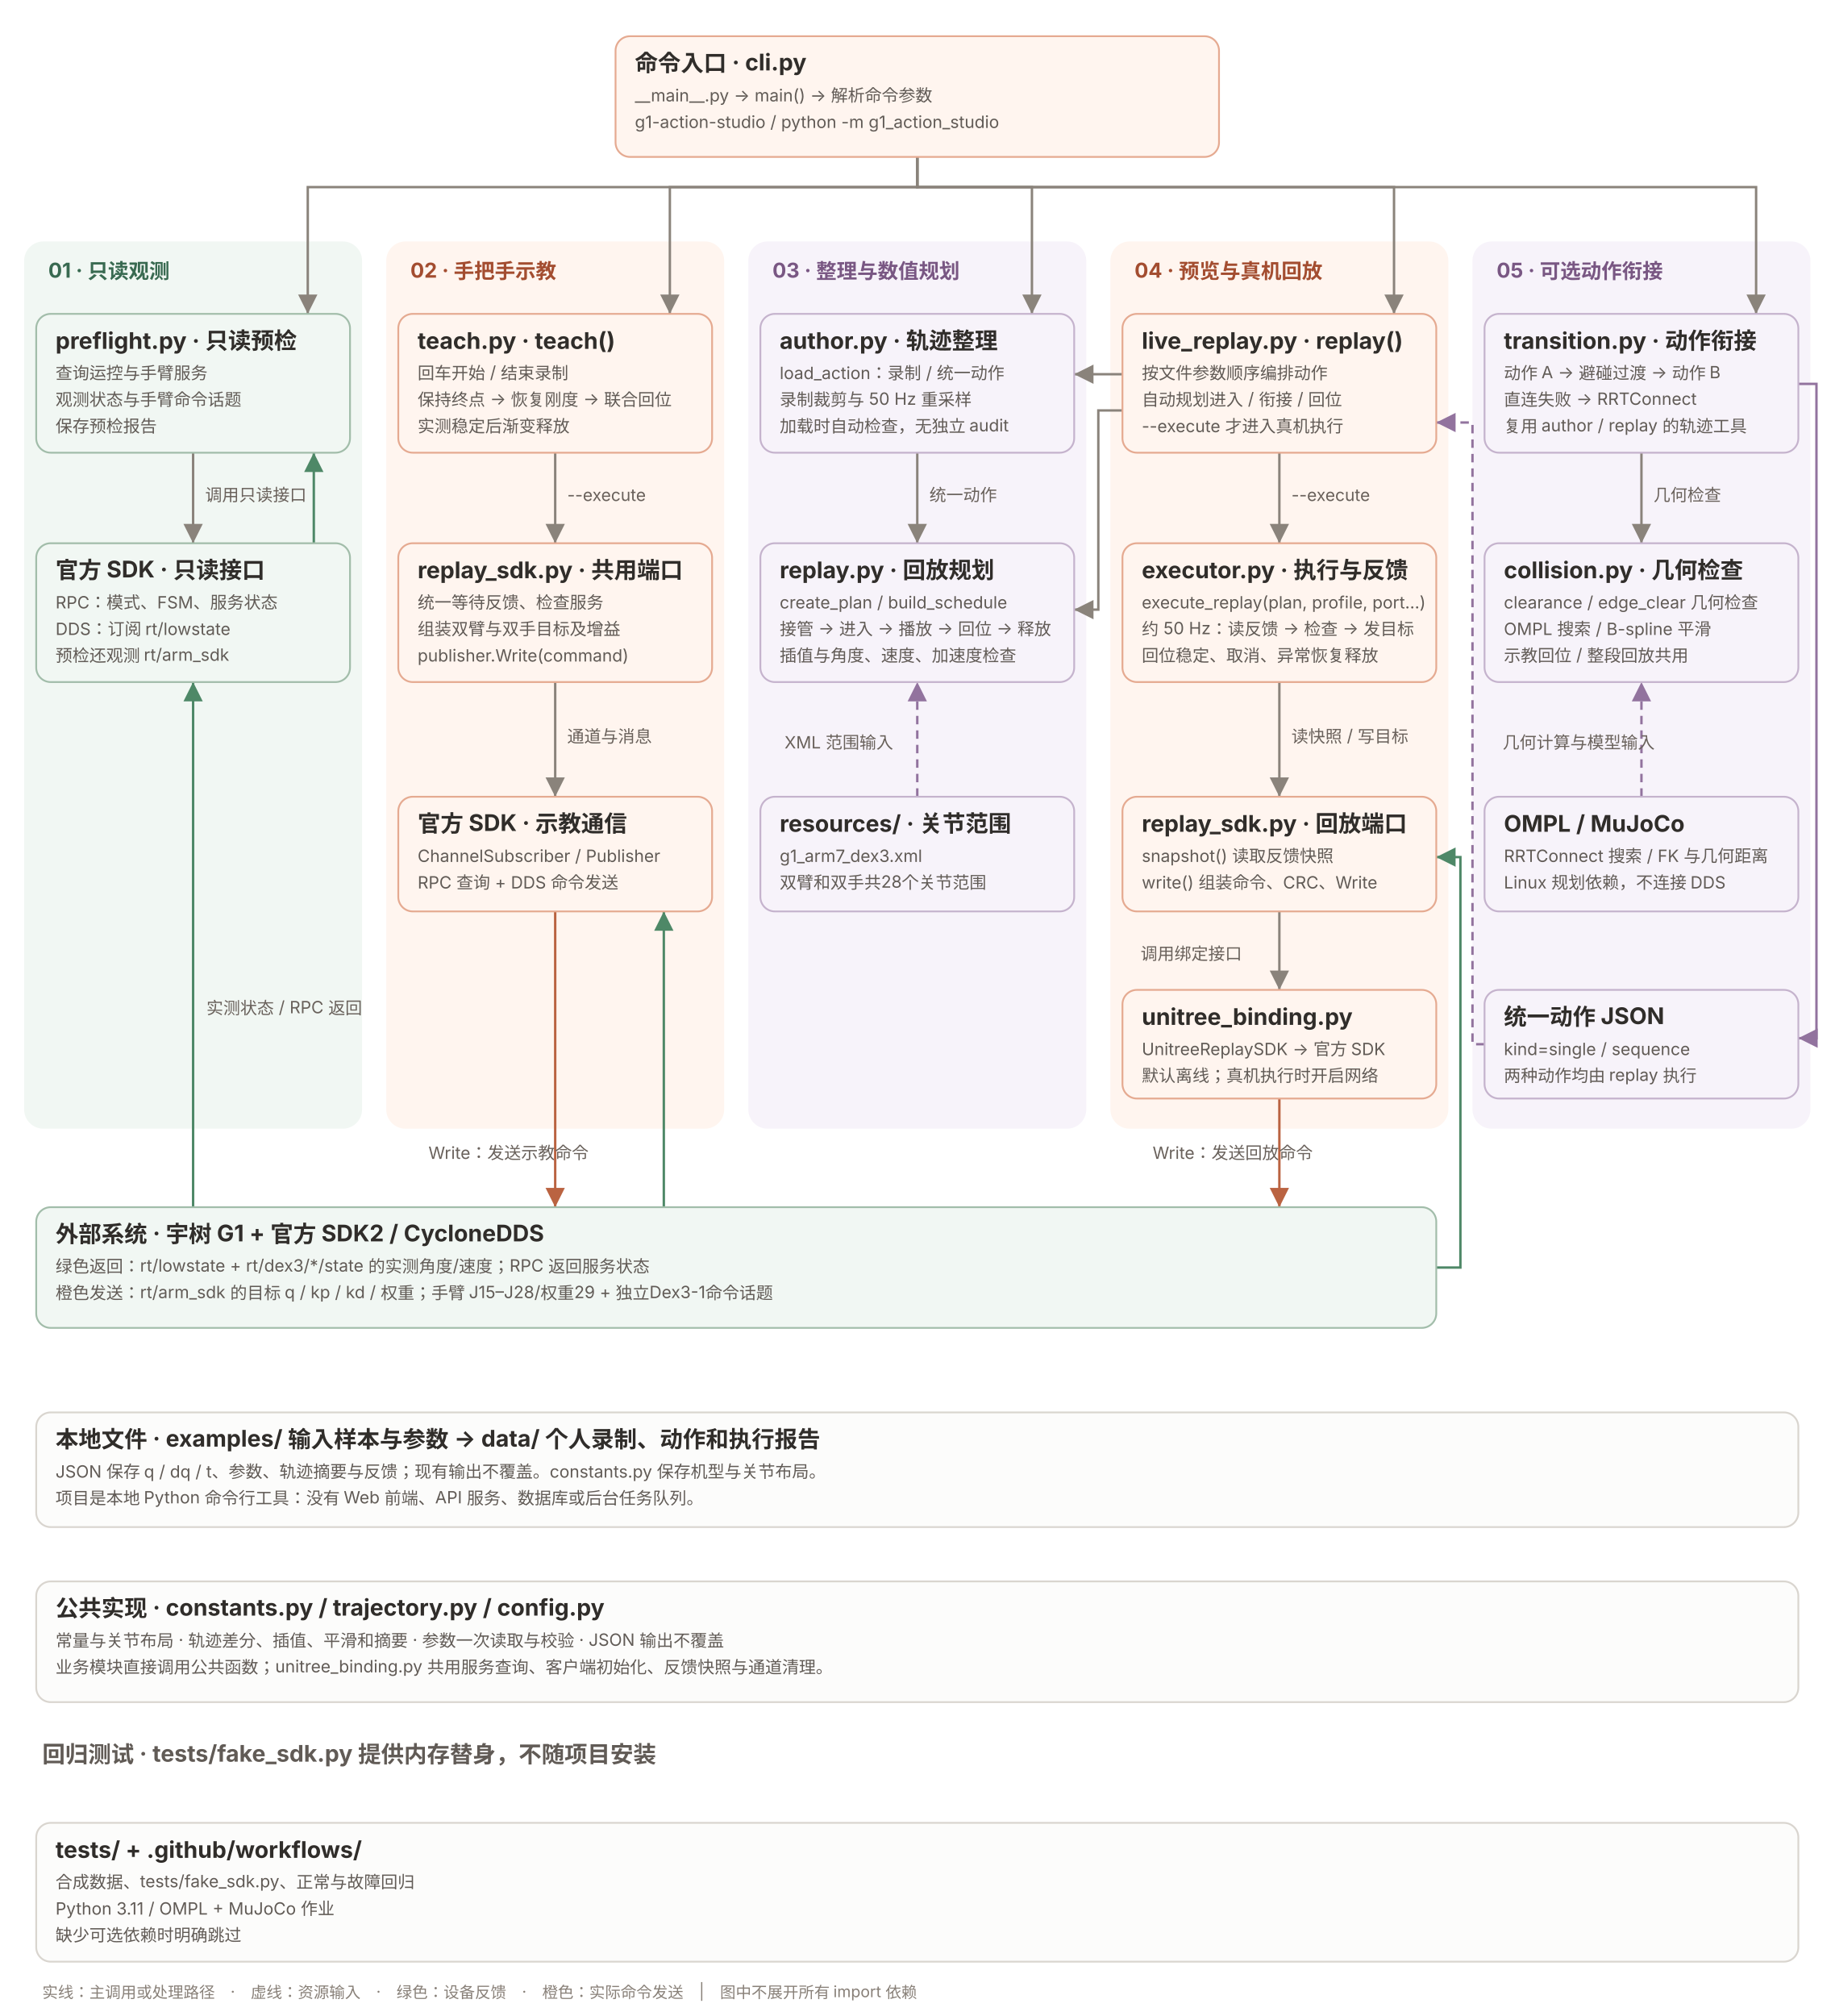
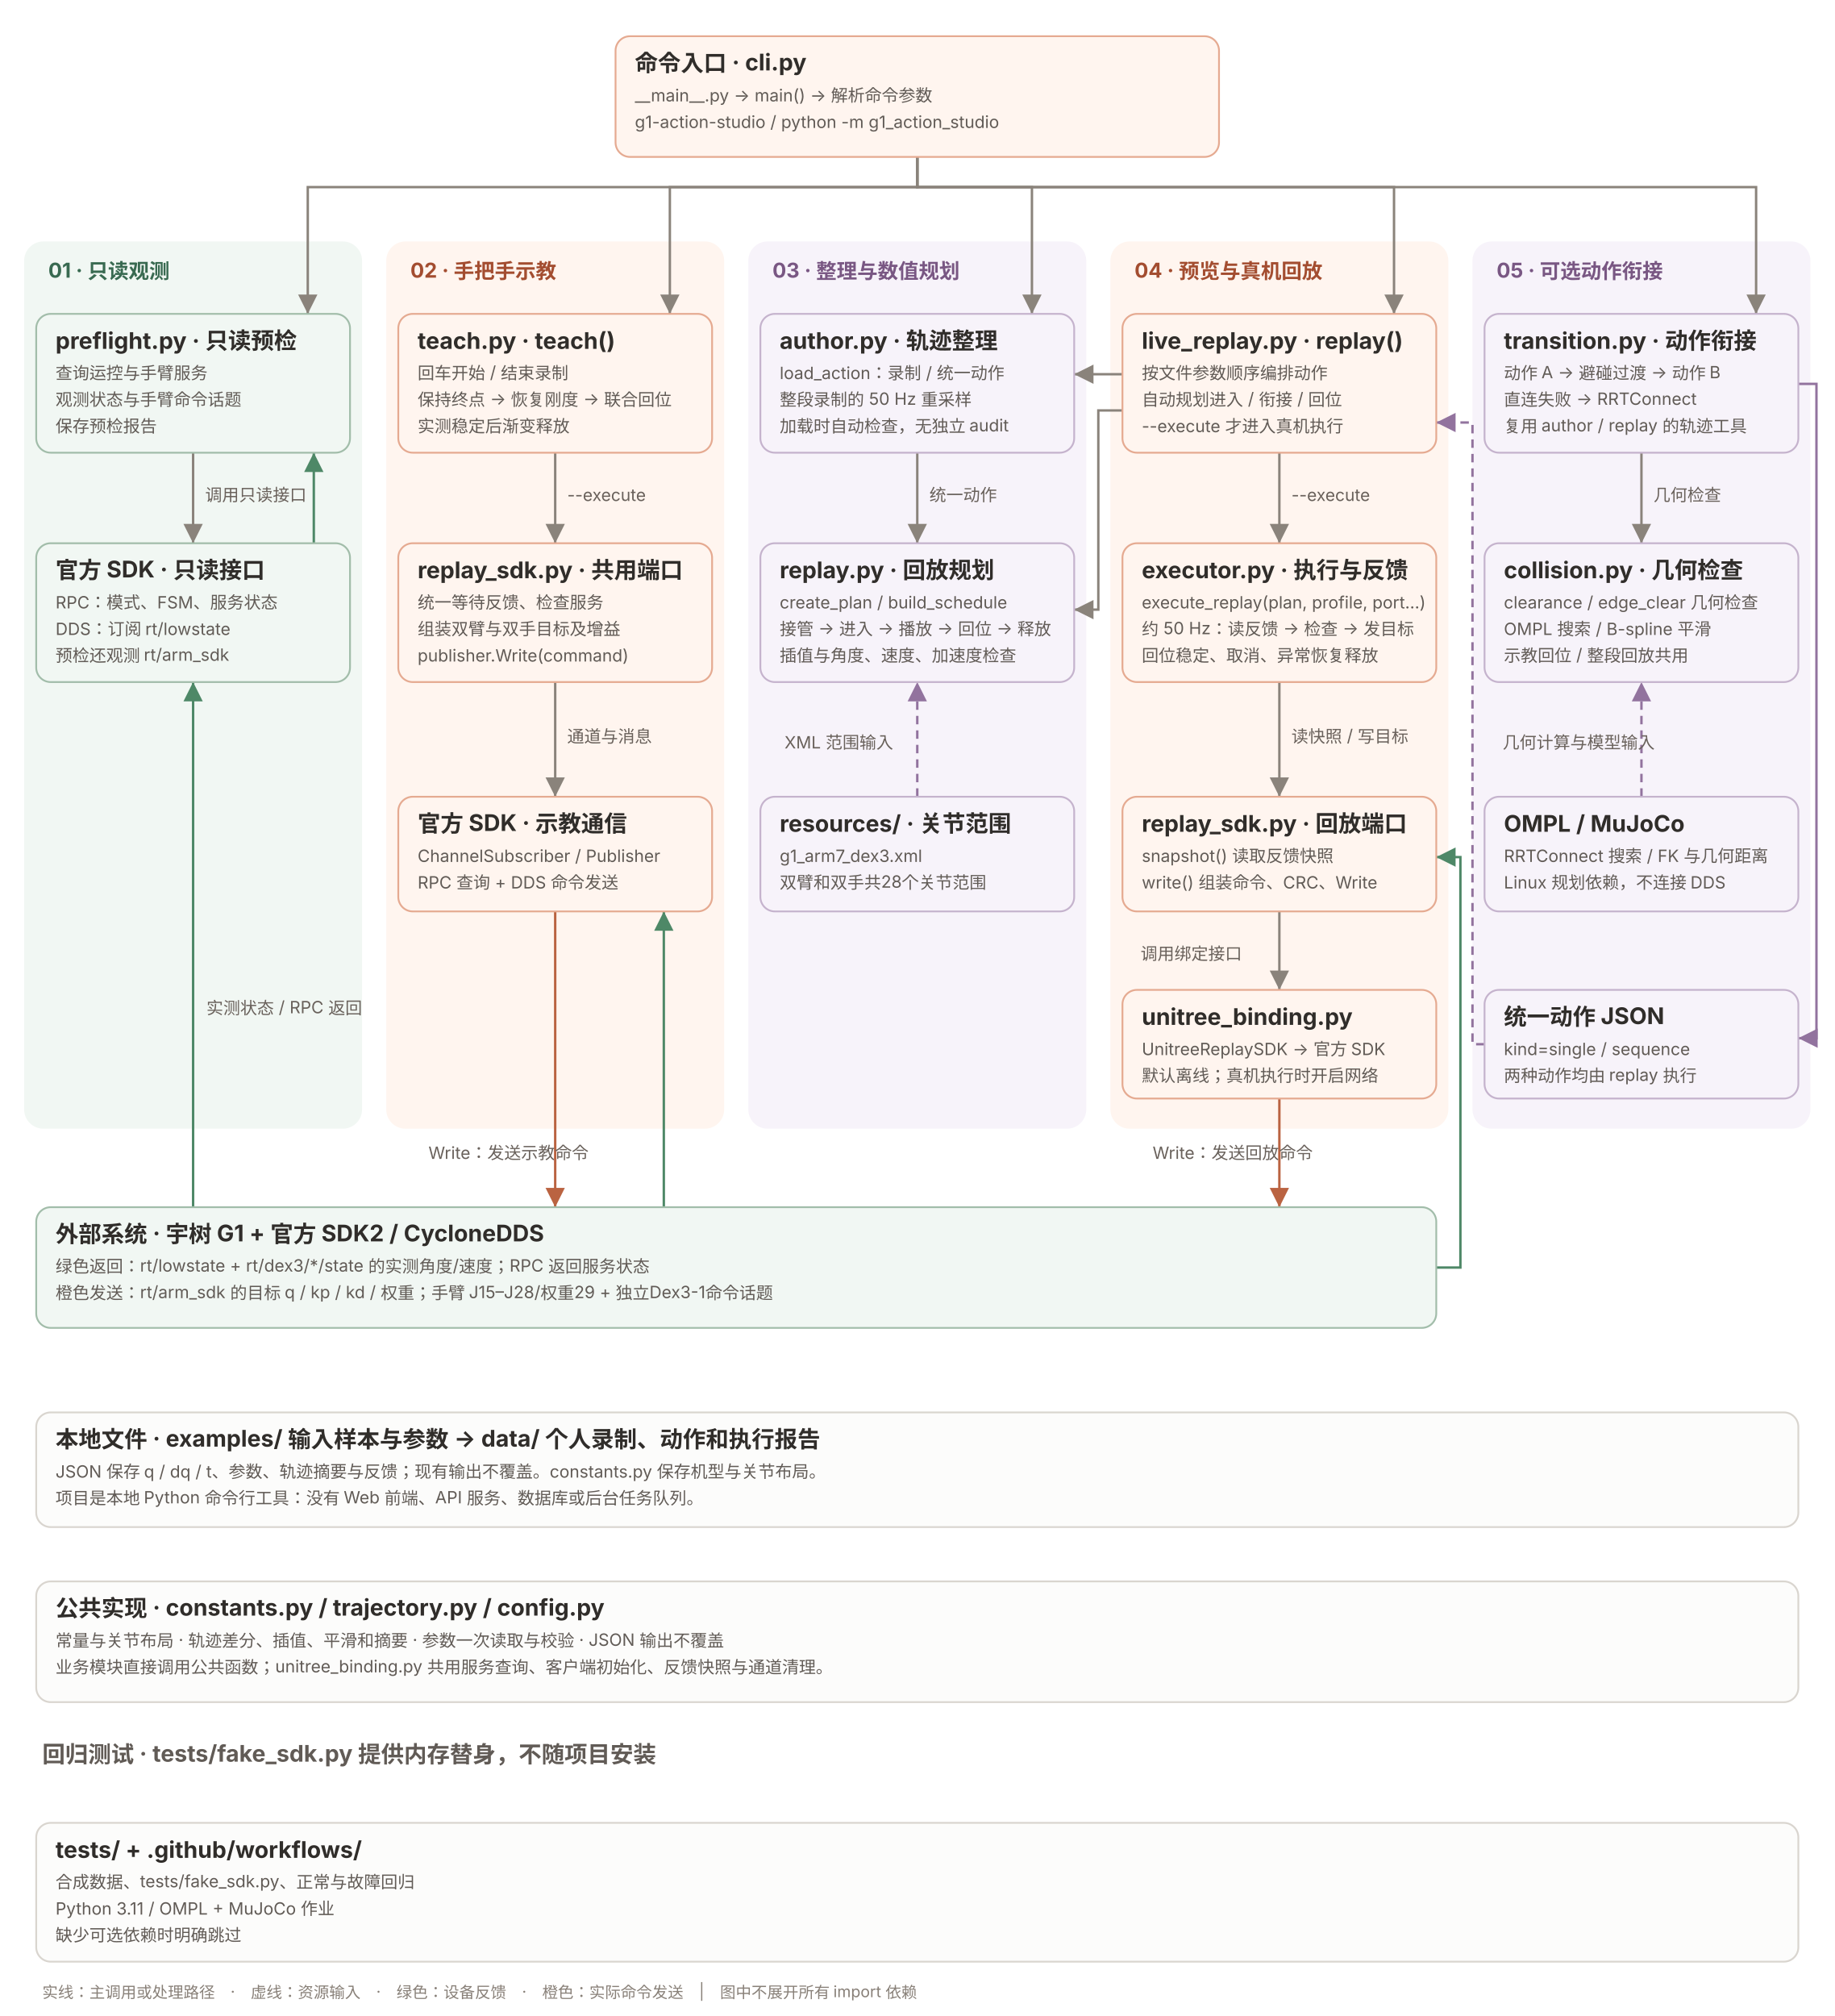
<svg xmlns="http://www.w3.org/2000/svg" viewBox="0 0 1520 1670" role="img" aria-labelledby="diagram-title diagram-description">
  <defs>
    <marker id="arrow-gray" viewBox="0 0 10 10" refX="10" refY="5" markerWidth="8" markerHeight="8" orient="auto-start-reverse">
      <path d="M 0 0 L 10 5 L 0 10 z" fill="#8A837B" />
    </marker>
    <marker id="arrow-orange" viewBox="0 0 10 10" refX="10" refY="5" markerWidth="8" markerHeight="8" orient="auto-start-reverse">
      <path d="M 0 0 L 10 5 L 0 10 z" fill="#BA6341" />
    </marker>
    <marker id="arrow-green" viewBox="0 0 10 10" refX="10" refY="5" markerWidth="8" markerHeight="8" orient="auto-start-reverse">
      <path d="M 0 0 L 10 5 L 0 10 z" fill="#4E8867" />
    </marker>
    <marker id="arrow-plum" viewBox="0 0 10 10" refX="10" refY="5" markerWidth="8" markerHeight="8" orient="auto-start-reverse">
      <path d="M 0 0 L 10 5 L 0 10 z" fill="#92739E" />
    </marker>
  </defs>
  <style>text{font-family:Inter,"Microsoft YaHei","PingFang SC",sans-serif} .title{font-size:19px;font-weight:650;fill:#302D2A}.line{font-size:14px;fill:#615B56}.label{font-size:14px;fill:#69615B}.node{cursor:pointer;transition:opacity .16s}.dim{opacity:.15}.node:focus rect{stroke:#292624;stroke-width:3}</style>
  <rect x="20" y="200" width="280" height="735" rx="16" fill="#F1F7F3" />
  <text x="40" y="230" font-size="17" font-weight="650" fill="#396A51">01 · 只读观测</text>
  <rect x="320" y="200" width="280" height="735" rx="16" fill="#FFF5EF" />
  <text x="340" y="230" font-size="17" font-weight="650" fill="#A34D30">02 · 手把手示教</text>
  <rect x="620" y="200" width="280" height="735" rx="16" fill="#F7F3FA" />
  <text x="640" y="230" font-size="17" font-weight="650" fill="#795783">03 · 整理与数值规划</text>
  <rect x="920" y="200" width="280" height="735" rx="16" fill="#FFF5EF" />
  <text x="940" y="230" font-size="17" font-weight="650" fill="#A34D30">04 · 预览与真机回放</text>
  <rect x="1220" y="200" width="280" height="735" rx="16" fill="#F7F3FA" />
  <text x="1240" y="230" font-size="17" font-weight="650" fill="#795783">05 · 可选动作衔接</text>
  <path d="M760 130 V155 H255 V260" fill="none" stroke="#8A837B" stroke-width="2" marker-end="url(#arrow-gray)" />
  <path d="M760 130 V155 H555 V260" fill="none" stroke="#8A837B" stroke-width="2" marker-end="url(#arrow-gray)" />
  <path d="M760 130 V155 H855 V260" fill="none" stroke="#8A837B" stroke-width="2" marker-end="url(#arrow-gray)" />
  <path d="M760 130 V155 H1155 V260" fill="none" stroke="#8A837B" stroke-width="2" marker-end="url(#arrow-gray)" />
  <path d="M760 130 V155 H1455 V260" fill="none" stroke="#8A837B" stroke-width="2" marker-end="url(#arrow-gray)" />
  <path d="M160 375 V450" fill="none" stroke="#8A837B" stroke-width="2" marker-end="url(#arrow-gray)" />
  <text class="label" x="170" y="415">调用只读接口</text>
  <path d="M260 450 V375" fill="none" stroke="#4E8867" stroke-width="2" marker-end="url(#arrow-green)" />
  <path d="M160 1000 V565" fill="none" stroke="#4E8867" stroke-width="2" marker-end="url(#arrow-green)" />
  <text class="label" x="171" y="840">实测状态 / RPC 返回</text>
  <path d="M460 375 V450" fill="none" stroke="#8A837B" stroke-width="2" marker-end="url(#arrow-gray)" />
  <text class="label" x="470" y="415">--execute</text>
  <path d="M460 565 V660" fill="none" stroke="#8A837B" stroke-width="2" marker-end="url(#arrow-gray)" />
  <text class="label" x="470" y="615">通道与消息</text>
  <path d="M460 755 V1000" fill="none" stroke="#BA6341" stroke-width="2" marker-end="url(#arrow-orange)" />
  <text class="label" x="355" y="960">Write：发送示教命令</text>
  <path d="M550 1000 V755" fill="none" stroke="#4E8867" stroke-width="2" marker-end="url(#arrow-green)" />
  <path d="M760 375 V450" fill="none" stroke="#8A837B" stroke-width="2" marker-end="url(#arrow-gray)" />
  <text class="label" x="770" y="415">统一动作</text>
  <path d="M760 660 V565" fill="none" stroke="#92739E" stroke-width="2" stroke-dasharray="7 5" marker-end="url(#arrow-plum)" />
  <text class="label" x="650" y="620">XML 范围输入</text>
  <path d="M930 310 H890" fill="none" stroke="#8A837B" stroke-width="2" marker-end="url(#arrow-gray)" />
  <path d="M930 340 H910 V505 H890" fill="none" stroke="#8A837B" stroke-width="2" marker-end="url(#arrow-gray)" />
  <path d="M1060 375 V450" fill="none" stroke="#8A837B" stroke-width="2" marker-end="url(#arrow-gray)" />
  <text class="label" x="1070" y="415">--execute</text>
  <path d="M1060 565 V660" fill="none" stroke="#8A837B" stroke-width="2" marker-end="url(#arrow-gray)" />
  <text class="label" x="1070" y="615">读快照 / 写目标</text>
  <path d="M1060 755 V820" fill="none" stroke="#8A837B" stroke-width="2" marker-end="url(#arrow-gray)" />
  <text class="label" x="945" y="795">调用绑定接口</text>
  <path d="M1060 910 V1000" fill="none" stroke="#BA6341" stroke-width="2" marker-end="url(#arrow-orange)" />
  <text class="label" x="955" y="960">Write：发送回放命令</text>
  <path d="M1190 1050 H1210 V710 H1190" fill="none" stroke="#4E8867" stroke-width="2" marker-end="url(#arrow-green)" />
  <path d="M1360 375 V450" fill="none" stroke="#8A837B" stroke-width="2" marker-end="url(#arrow-gray)" />
  <text class="label" x="1370" y="415">几何检查</text>
  <path d="M1360 660 V565" fill="none" stroke="#92739E" stroke-width="2" stroke-dasharray="7 5" marker-end="url(#arrow-plum)" />
  <text class="label" x="1245" y="620">几何计算与模型输入</text>
  <path d="M1490 318 H1505 V860 H1490" fill="none" stroke="#92739E" stroke-width="2" marker-end="url(#arrow-plum)" />
  <path d="M1230 865 H1220 V350 H1190" fill="none" stroke="#92739E" stroke-width="2" stroke-dasharray="7 5" marker-end="url(#arrow-plum)" />
  <g class="node" id="entry" data-route="all" tabindex="0" role="button" aria-label="命令入口 · cli.py">
    <rect x="510" y="30" width="500" height="100" rx="12" fill="#FFF5EF" stroke="#E5AA91" stroke-width="1.5" />
    <text class="title" x="526" y="59">命令入口 · cli.py</text>
    <text class="line" x="526" y="84">__main__.py → main() → 解析命令参数</text>
    <text class="line" x="526" y="106">g1-action-studio / python -m g1_action_studio</text>
  </g>
  <g class="node" id="observe" data-route="observe" tabindex="0" role="button" aria-label="preflight.py · 只读预检">
    <rect x="30" y="260" width="260" height="115" rx="12" fill="#F1F7F3" stroke="#A2BDAA" stroke-width="1.5" />
    <text class="title" x="46" y="289">preflight.py · 只读预检</text>
    <text class="line" x="46" y="314">查询运控与手臂服务</text>
    <text class="line" x="46" y="336">观测状态与手臂命令话题</text>
    <text class="line" x="46" y="358">保存预检报告</text>
  </g>
  <g class="node" id="read_sdk" data-route="observe" tabindex="0" role="button" aria-label="官方 SDK · 只读接口">
    <rect x="30" y="450" width="260" height="115" rx="12" fill="#F1F7F3" stroke="#A2BDAA" stroke-width="1.5" />
    <text class="title" x="46" y="479">官方 SDK · 只读接口</text>
    <text class="line" x="46" y="504">RPC：模式、FSM、服务状态</text>
    <text class="line" x="46" y="526">DDS：订阅 rt/lowstate</text>
    <text class="line" x="46" y="548">预检还观测 rt/arm_sdk</text>
  </g>
  <g class="node" id="teach" data-route="teach" tabindex="0" role="button" aria-label="teach.py · teach()">
    <rect x="330" y="260" width="260" height="115" rx="12" fill="#FFF5EF" stroke="#E5AA91" stroke-width="1.5" />
    <text class="title" x="346" y="289">teach.py · teach()</text>
    <text class="line" x="346" y="314">回车开始 / 结束录制</text>
    <text class="line" x="346" y="336">保持终点 → 恢复刚度 → 联合回位</text>
    <text class="line" x="346" y="358">实测稳定后渐变释放</text>
  </g>
  <g class="node" id="teach_port" data-route="teach" tabindex="0" role="button" aria-label="replay_sdk.py · 共用端口">
    <rect x="330" y="450" width="260" height="115" rx="12" fill="#FFF5EF" stroke="#E5AA91" stroke-width="1.5" />
    <text class="title" x="346" y="479">replay_sdk.py · 共用端口</text>
    <text class="line" x="346" y="504">统一等待反馈、检查服务</text>
    <text class="line" x="346" y="526">组装双臂与双手目标及增益</text>
    <text class="line" x="346" y="548">publisher.Write(command)</text>
  </g>
  <g class="node" id="teach_sdk" data-route="teach" tabindex="0" role="button" aria-label="官方 SDK · 示教通信">
    <rect x="330" y="660" width="260" height="95" rx="12" fill="#FFF5EF" stroke="#E5AA91" stroke-width="1.5" />
    <text class="title" x="346" y="689">官方 SDK · 示教通信</text>
    <text class="line" x="346" y="714">ChannelSubscriber / Publisher</text>
    <text class="line" x="346" y="736">RPC 查询 + DDS 命令发送</text>
  </g>
  <g class="node" id="author" data-route="offline replay collision" tabindex="0" role="button" aria-label="author.py · 轨迹整理">
    <rect x="630" y="260" width="260" height="115" rx="12" fill="#F7F3FA" stroke="#C5B3CD" stroke-width="1.5" />
    <text class="title" x="646" y="289">author.py · 轨迹整理</text>
    <text class="line" x="646" y="314">load_action：录制 / 统一动作</text>
-     <text class="line" x="646" y="336">录制裁剪与 50 Hz 重采样</text>
+     <text class="line" x="646" y="336">整段录制的 50 Hz 重采样</text>
    <text class="line" x="646" y="358">加载时自动检查，无独立 audit</text>
  </g>
  <g class="node" id="plan" data-route="offline replay collision" tabindex="0" role="button" aria-label="replay.py · 回放规划">
    <rect x="630" y="450" width="260" height="115" rx="12" fill="#F7F3FA" stroke="#C5B3CD" stroke-width="1.5" />
    <text class="title" x="646" y="479">replay.py · 回放规划</text>
    <text class="line" x="646" y="504">create_plan / build_schedule</text>
    <text class="line" x="646" y="526">接管 → 进入 → 播放 → 回位 → 释放</text>
    <text class="line" x="646" y="548">插值与角度、速度、加速度检查</text>
  </g>
  <g class="node" id="limits" data-route="offline replay" tabindex="0" role="button" aria-label="resources/ · 关节范围">
    <rect x="630" y="660" width="260" height="95" rx="12" fill="#F7F3FA" stroke="#C5B3CD" stroke-width="1.5" />
    <text class="title" x="646" y="689">resources/ · 关节范围</text>
    <text class="line" x="646" y="714">g1_arm7_dex3.xml</text>
    <text class="line" x="646" y="736">双臂和双手共28个关节范围</text>
  </g>
  <g class="node" id="live" data-route="replay" tabindex="0" role="button" aria-label="live_replay.py · replay()">
    <rect x="930" y="260" width="260" height="115" rx="12" fill="#FFF5EF" stroke="#E5AA91" stroke-width="1.5" />
    <text class="title" x="946" y="289">live_replay.py · replay()</text>
    <text class="line" x="946" y="314">按文件参数顺序编排动作</text>
    <text class="line" x="946" y="336">自动规划进入 / 衔接 / 回位</text>
    <text class="line" x="946" y="358">--execute 才进入真机执行</text>
  </g>
  <g class="node" id="executor" data-route="replay" tabindex="0" role="button" aria-label="executor.py · 执行与反馈">
    <rect x="930" y="450" width="260" height="115" rx="12" fill="#FFF5EF" stroke="#E5AA91" stroke-width="1.5" />
    <text class="title" x="946" y="479">executor.py · 执行与反馈</text>
    <text class="line" x="946" y="504">execute_replay(plan, profile, port…)</text>
    <text class="line" x="946" y="526">约 50 Hz：读反馈 → 检查 → 发目标</text>
    <text class="line" x="946" y="548">回位稳定、取消、异常恢复释放</text>
  </g>
  <g class="node" id="replay_port" data-route="replay" tabindex="0" role="button" aria-label="replay_sdk.py · 回放端口">
    <rect x="930" y="660" width="260" height="95" rx="12" fill="#FFF5EF" stroke="#E5AA91" stroke-width="1.5" />
    <text class="title" x="946" y="689">replay_sdk.py · 回放端口</text>
    <text class="line" x="946" y="714">snapshot() 读取反馈快照</text>
    <text class="line" x="946" y="736">write() 组装命令、CRC、Write</text>
  </g>
  <g class="node" id="binding" data-route="replay" tabindex="0" role="button" aria-label="unitree_binding.py">
    <rect x="930" y="820" width="260" height="90" rx="12" fill="#FFF5EF" stroke="#E5AA91" stroke-width="1.5" />
    <text class="title" x="946" y="849">unitree_binding.py</text>
    <text class="line" x="946" y="874">UnitreeReplaySDK → 官方 SDK</text>
    <text class="line" x="946" y="896">默认离线；真机执行时开启网络</text>
  </g>
  <g class="node" id="transition" data-route="collision" tabindex="0" role="button" aria-label="transition.py · 动作衔接">
    <rect x="1230" y="260" width="260" height="115" rx="12" fill="#F7F3FA" stroke="#C5B3CD" stroke-width="1.5" />
    <text class="title" x="1246" y="289">transition.py · 动作衔接</text>
    <text class="line" x="1246" y="314">动作 A → 避碰过渡 → 动作 B</text>
    <text class="line" x="1246" y="336">直连失败 → RRTConnect</text>
    <text class="line" x="1246" y="358">复用 author / replay 的轨迹工具</text>
  </g>
  <g class="node" id="collision" data-route="collision replay teach" tabindex="0" role="button" aria-label="collision.py · 几何检查">
    <rect x="1230" y="450" width="260" height="115" rx="12" fill="#F7F3FA" stroke="#C5B3CD" stroke-width="1.5" />
    <text class="title" x="1246" y="479">collision.py · 几何检查</text>
    <text class="line" x="1246" y="504">clearance / edge_clear 几何检查</text>
    <text class="line" x="1246" y="526">OMPL 搜索 / B-spline 平滑</text>
    <text class="line" x="1246" y="548">示教回位 / 整段回放共用</text>
  </g>
  <g class="node" id="mujoco" data-route="collision" tabindex="0" role="button" aria-label="OMPL / MuJoCo">
    <rect x="1230" y="660" width="260" height="95" rx="12" fill="#F7F3FA" stroke="#C5B3CD" stroke-width="1.5" />
    <text class="title" x="1246" y="689">OMPL / MuJoCo</text>
    <text class="line" x="1246" y="714">RRTConnect 搜索 / FK 与几何距离</text>
    <text class="line" x="1246" y="736">Linux 规划依赖，不连接 DDS</text>
  </g>
  <g class="node" id="offline_output" data-route="collision" tabindex="0" role="button" aria-label="统一动作 JSON">
    <rect x="1230" y="820" width="260" height="90" rx="12" fill="#F7F3FA" stroke="#C5B3CD" stroke-width="1.5" />
    <text class="title" x="1246" y="849">统一动作 JSON</text>
    <text class="line" x="1246" y="874">kind=single / sequence</text>
    <text class="line" x="1246" y="896">两种动作均由 replay 执行</text>
  </g>
  <g class="node" id="robot" data-route="observe teach replay" tabindex="0" role="button" aria-label="外部系统 · 宇树 G1 + 官方 SDK2 / CycloneDDS">
    <rect x="30" y="1000" width="1160" height="100" rx="12" fill="#F1F7F3" stroke="#A2BDAA" stroke-width="1.5" />
    <text class="title" x="46" y="1029">外部系统 · 宇树 G1 + 官方 SDK2 / CycloneDDS</text>
    <text class="line" x="46" y="1054">绿色返回：rt/lowstate + rt/dex3/*/state 的实测角度/速度；RPC 返回服务状态</text>
    <text class="line" x="46" y="1076">橙色发送：rt/arm_sdk 的目标 q / kp / kd / 权重；手臂 J15–J28/权重29 + 独立Dex3-1命令话题</text>
  </g>
  <g class="node" id="files" data-route="all" tabindex="0" role="button" aria-label="本地文件 · examples/ 输入样本与参数 → data/ 个人录制、动作和执行报告">
    <rect x="30" y="1170" width="1460" height="95" rx="12" fill="#FCFCFB" stroke="#D9D5CF" stroke-width="1.5" />
    <text class="title" x="46" y="1199">本地文件 · examples/ 输入样本与参数 → data/ 个人录制、动作和执行报告</text>
    <text class="line" x="46" y="1224">JSON 保存 q / dq / t、参数、轨迹摘要与反馈；现有输出不覆盖。constants.py 保存机型与关节布局。</text>
    <text class="line" x="46" y="1246">项目是本地 Python 命令行工具：没有 Web 前端、API 服务、数据库或后台任务队列。</text>
  </g>
  <g class="node" id="shared" data-route="all" tabindex="0" role="button" aria-label="公共实现 · constants.py / trajectory.py / config.py">
    <rect x="30" y="1310" width="1460" height="100" rx="12" fill="#FCFCFB" stroke="#D9D5CF" stroke-width="1.5" />
    <text class="title" x="46" y="1339">公共实现 · constants.py / trajectory.py / config.py</text>
    <text class="line" x="46" y="1364">常量与关节布局 · 轨迹差分、插值、平滑和摘要 · 参数一次读取与校验 · JSON 输出不覆盖</text>
    <text class="line" x="46" y="1386">业务模块直接调用公共函数；unitree_binding.py 共用服务查询、客户端初始化、反馈快照与通道清理。</text>
  </g>
  <g class="node" id="tests" data-route="tests" tabindex="0" role="button" aria-label="tests/ + .github/workflows/">
    <rect x="30" y="1510" width="1460" height="115" rx="12" fill="#FCFCFB" stroke="#D9D5CF" stroke-width="1.5" />
    <text class="title" x="46" y="1539">tests/ + .github/workflows/</text>
    <text class="line" x="46" y="1564">合成数据、tests/fake_sdk.py、正常与故障回归</text>
    <text class="line" x="46" y="1586">Python 3.11 / OMPL + MuJoCo 作业</text>
    <text class="line" x="46" y="1608">缺少可选依赖时明确跳过</text>
  </g>
  <text x="35" y="1460" font-size="19" font-weight="650" fill="#615B56">回归测试 · tests/fake_sdk.py 提供内存替身，不随项目安装</text>
  <text x="35" y="1655" font-size="13" fill="#888078">实线：主调用或处理路径　·　虚线：资源输入　·　绿色：设备反馈　·　橙色：实际命令发送　|　图中不展开所有 import 依赖</text>
</svg>
